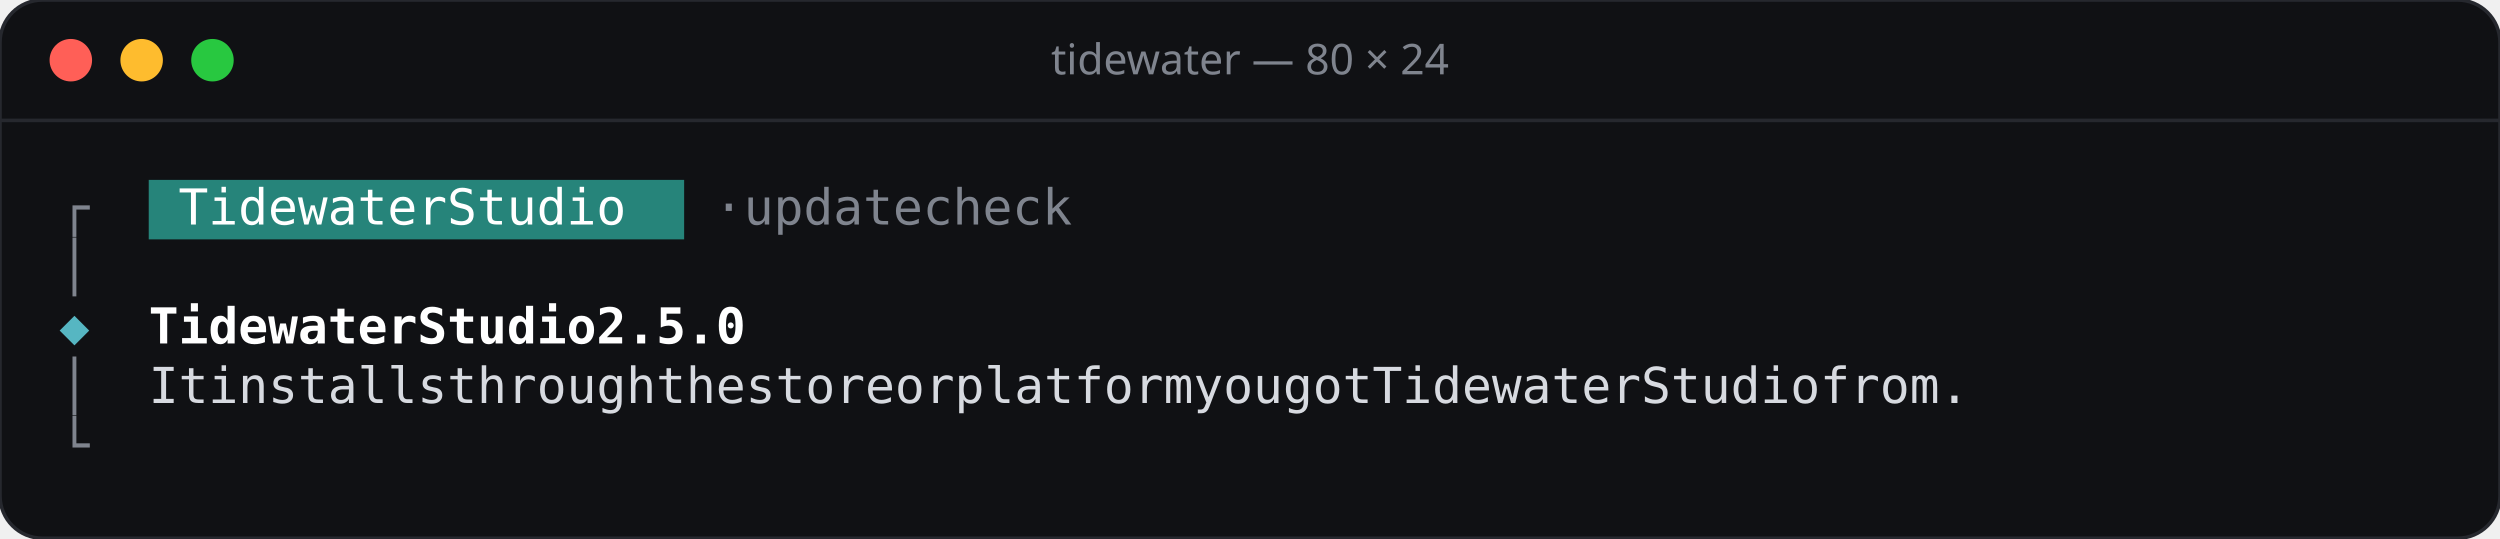
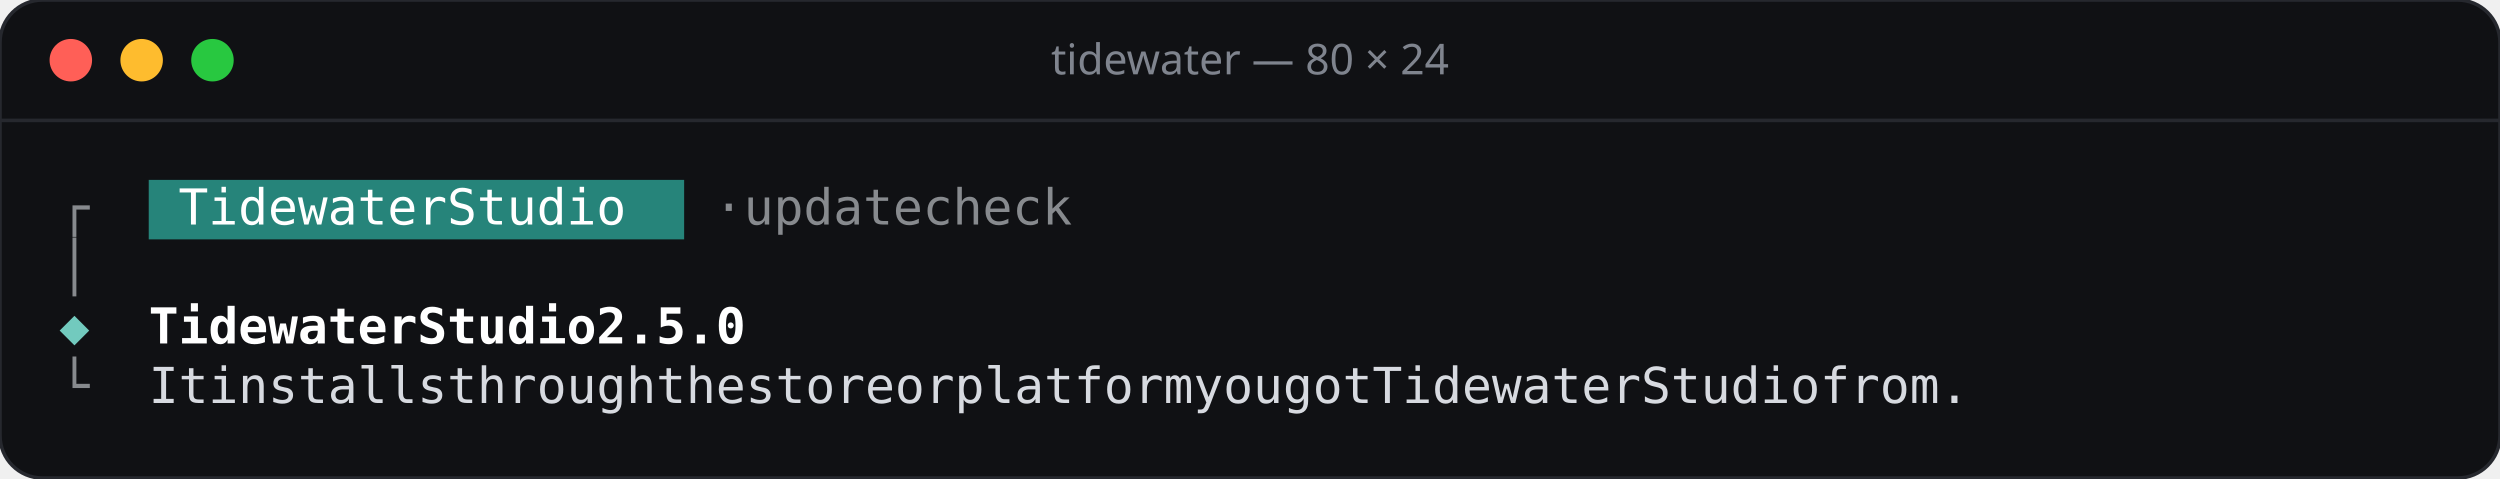
- <svg xmlns="http://www.w3.org/2000/svg" width="706" height="152" viewBox="0 0 706 152">
-   <rect width="706" height="152" rx="12" fill="#101114" stroke="#26282e" />
+ <svg xmlns="http://www.w3.org/2000/svg" width="706" height="135" viewBox="0 0 706 135">
+   <rect width="706" height="135" rx="12" fill="#101114" stroke="#26282e" />
  <line x1="0" y1="34" x2="706" y2="34" stroke="#26282e" />
  <circle cx="20" cy="17" r="6" fill="#ff5f57" />
  <circle cx="40" cy="17" r="6" fill="#febc2e" />
  <circle cx="60" cy="17" r="6" fill="#28c840" />
  <text x="353" y="21" text-anchor="middle" font-family="Rubik, system-ui, sans-serif" font-size="12" font-weight="500" fill="#7f848e">tidewater — 80 × 24</text>
  <g font-family="'JetBrains Mono', ui-monospace, monospace" font-size="14">
    <rect x="42.0" y="50.8" width="151.2" height="16.8" fill="#26847a" />
-     <text x="16.8" y="63.4" fill="#7f848e">┌</text>
+     <text x="16.8" y="63.4" fill="#878a8e">┌</text>
    <text x="50.4 58.8 67.2 75.6 84.0 92.4 100.8 109.2 117.6 134.4 142.8 151.2 159.6 168.0 176.4" y="63.4" fill="#ffffff">TidewaterStudio</text>
-     <text x="201.6 218.4 226.8 235.2 243.6 252.0 260.4 277.2 285.6 294.0 302.4 310.8" y="63.4" fill="#7f848e">·updatecheck</text>
-     <text x="16.8" y="80.2" fill="#7f848e">│</text>
-     <text x="16.8" y="97.0" fill="#56b6c2">◆</text>
+     <text x="201.6 218.4 226.8 235.2 243.6 252.0 260.4 277.2 285.6 294.0 302.4 310.8" y="63.4" fill="#878a8e">·updatecheck</text>
+     <text x="16.8" y="80.2" fill="#878a8e">│</text>
+     <text x="16.8" y="97.0" fill="#72cabe">◆</text>
    <text x="42.0 50.4 58.8 67.2 75.6 84.0 92.4 100.8 109.2 126.0 134.4 142.8 151.2 159.6 168.0 184.8 193.2 201.6 210.0 218.4" y="97.0" fill="#ffffff" font-weight="600">TidewaterStudio2.5.0</text>
-     <text x="16.8" y="113.8" fill="#7f848e">│</text>
+     <text x="16.8" y="113.8" fill="#878a8e">└</text>
    <text x="42.0 50.4 67.2 75.6 84.0 92.4 100.8 109.2 117.6 126.0 142.8 151.2 159.6 168.0 176.4 184.8 193.2 210.0 218.4 226.8 243.6 252.0 260.4 268.8 277.2 294.0 302.4 319.2 327.6 336.0 344.4 352.8 361.2 369.6 378.0 394.8 403.2 411.6 428.4 436.8 445.2 462.0 470.4 478.8 487.2 495.6 504.0 512.4 520.8 529.2 546.0 554.4 562.8 571.2 579.6 588.0 604.8 613.2 621.6 630.0 638.4" y="113.8" fill="#d7dae0">ItinstallsthroughthestoreorplatformyougotTidewaterStudiofrom.</text>
-     <text x="16.8" y="130.6" fill="#7f848e">└</text>
  </g>
</svg>
